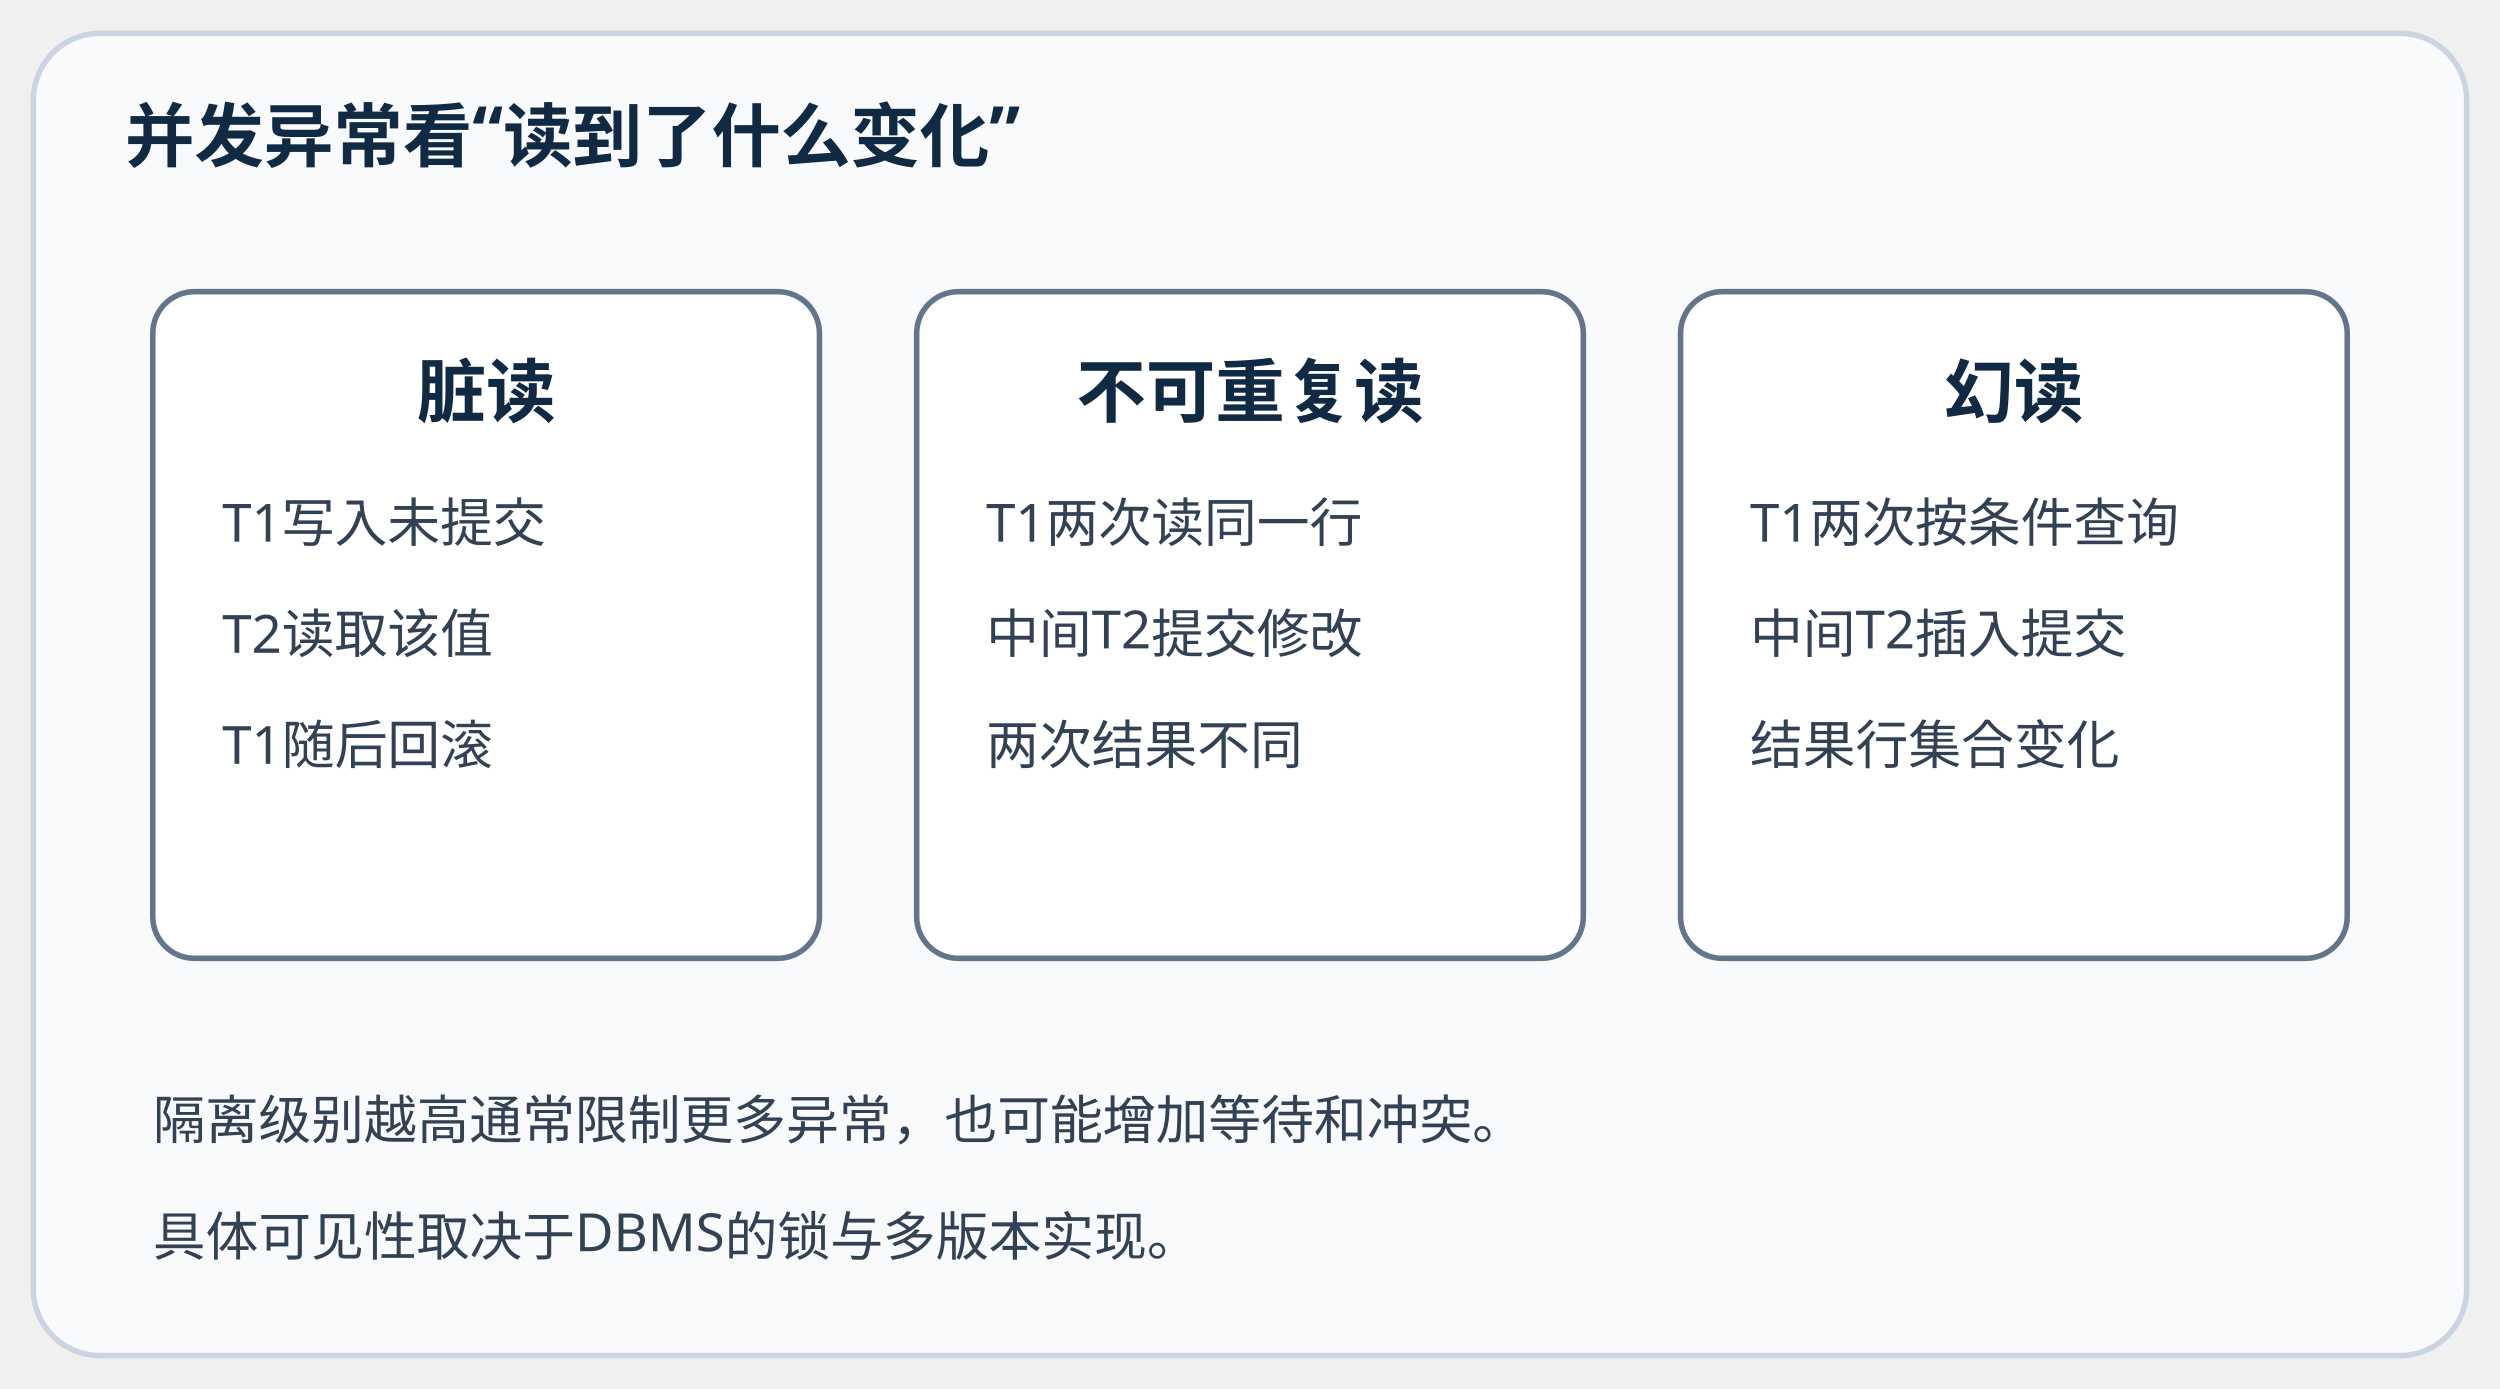
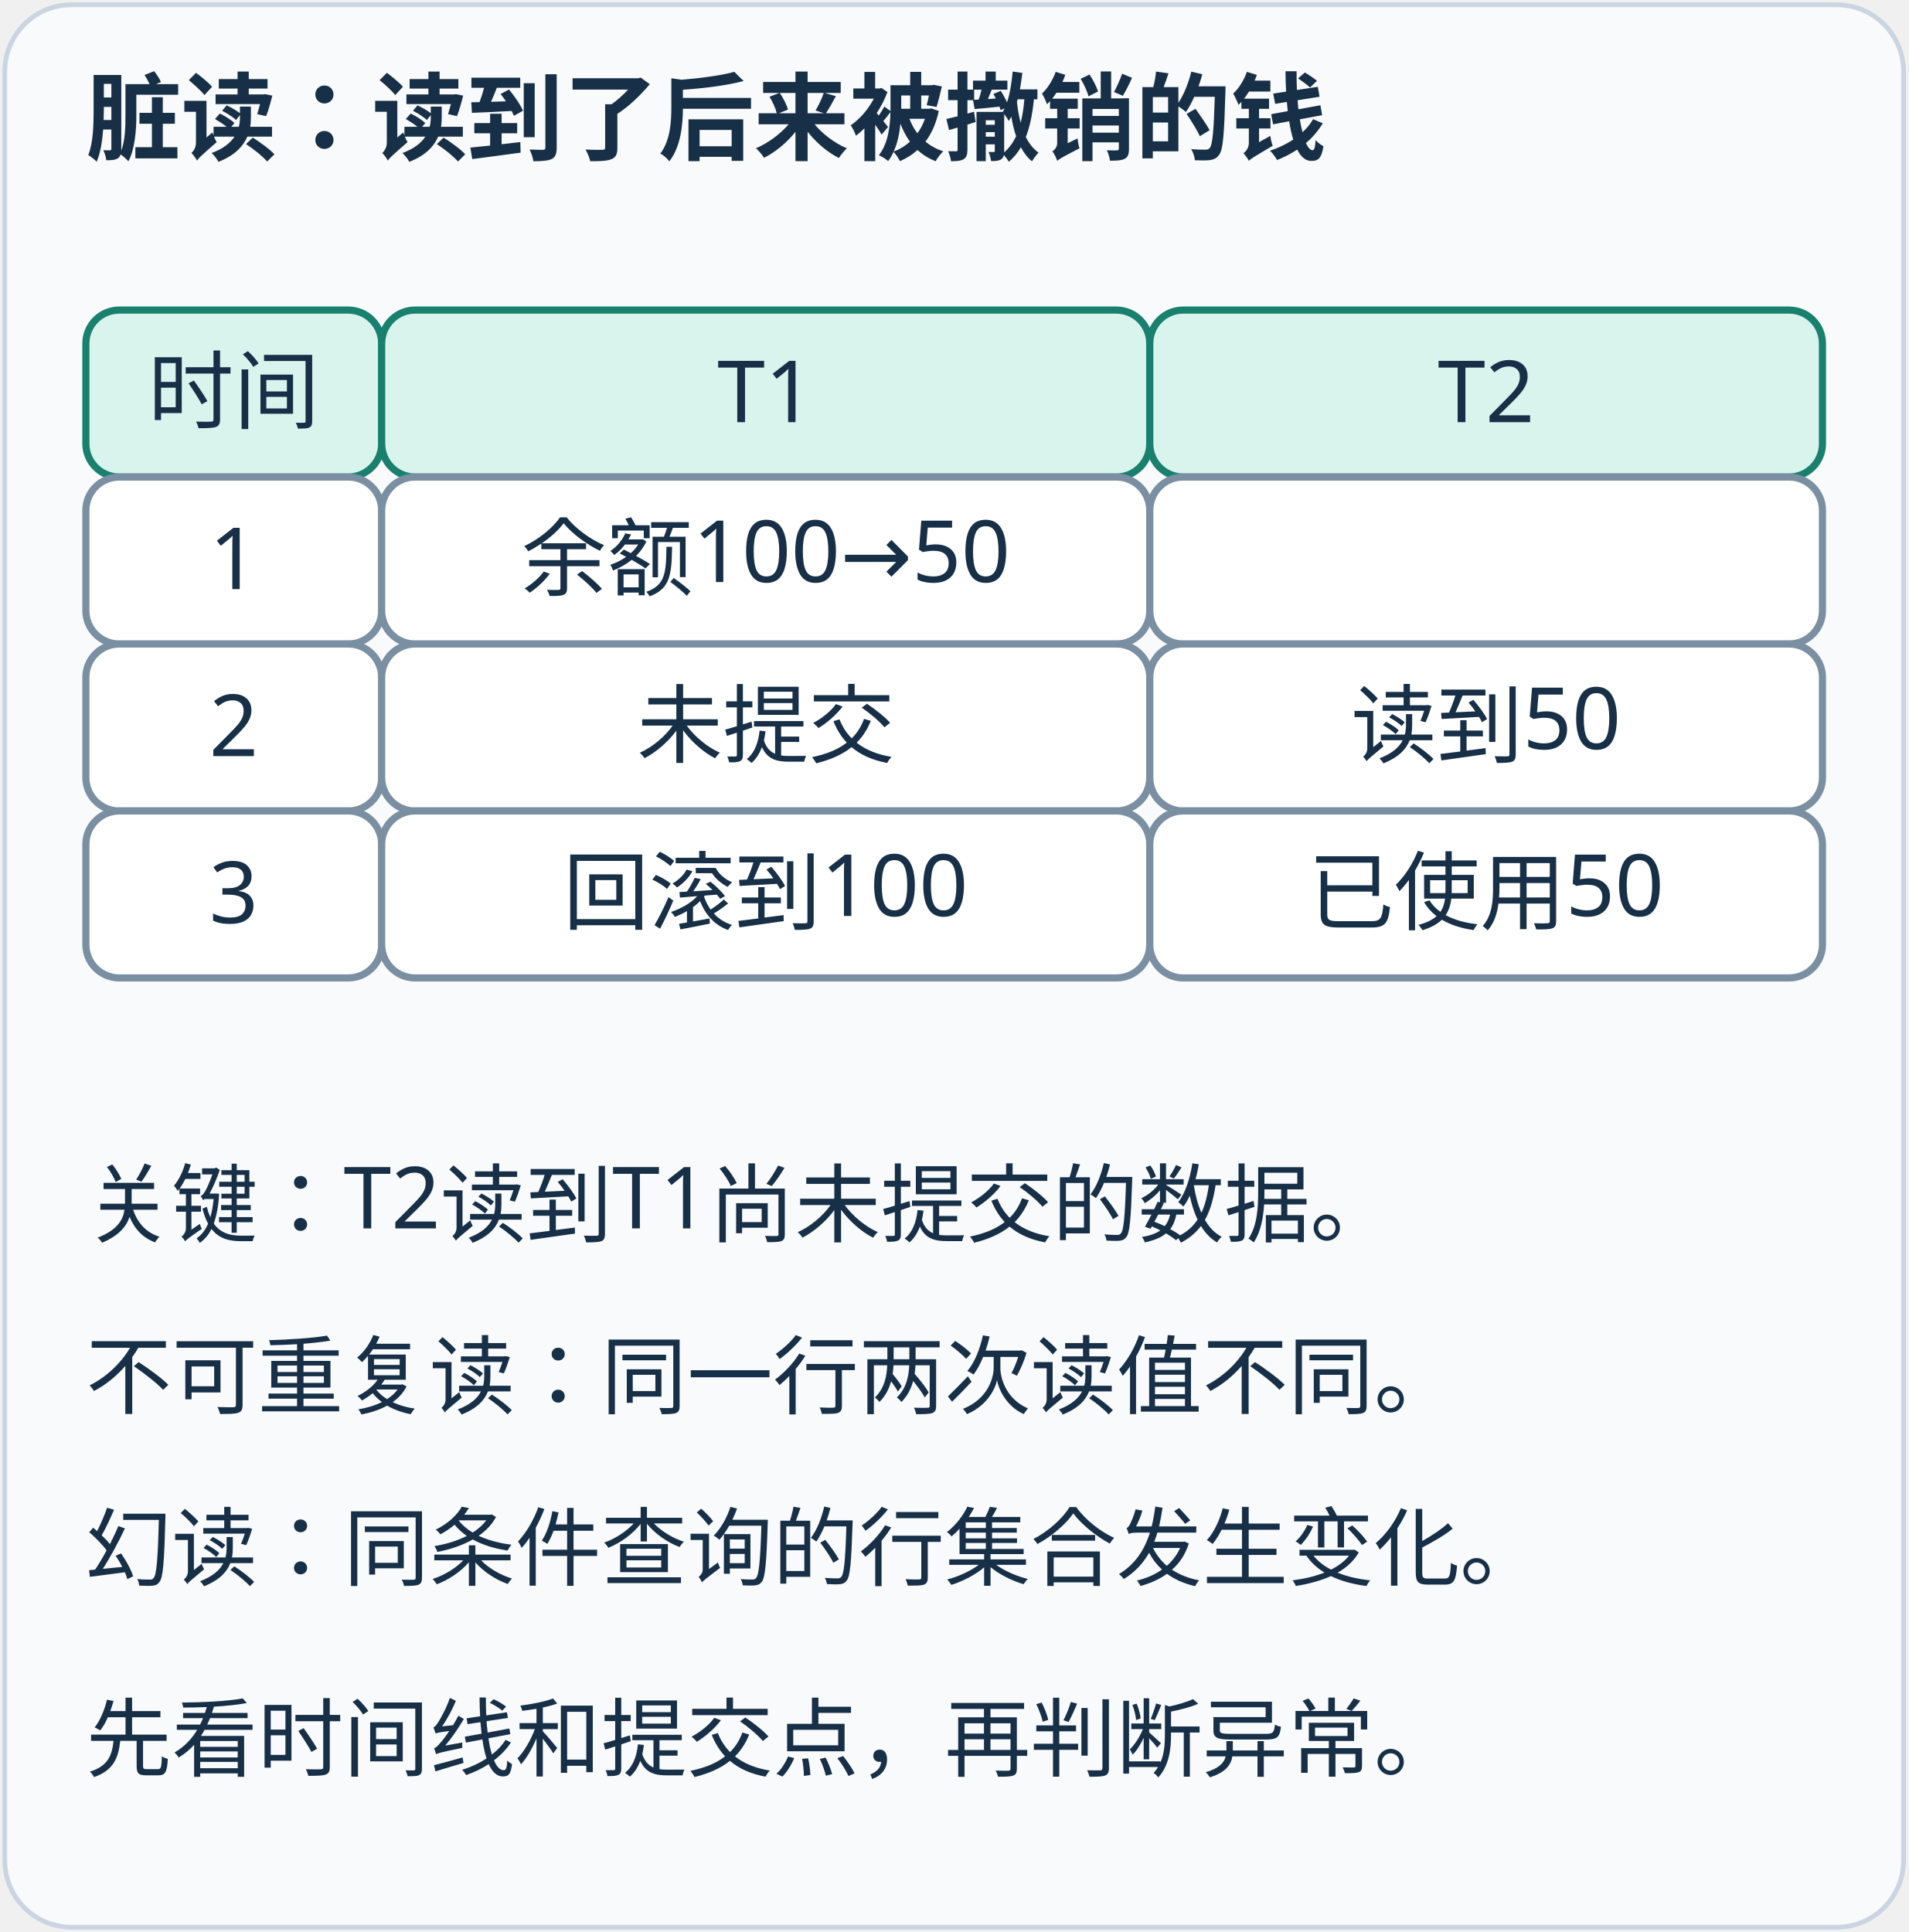
- <svg xmlns="http://www.w3.org/2000/svg" viewBox="0 0 900 500">
+ <svg xmlns="http://www.w3.org/2000/svg" width="400" height="405" viewBox="0 0 400 405" role="img" aria-labelledby="title">
  <defs>
-     <style>.bg{fill:#f8fafc;stroke:#cbd5e1;stroke-width:2}.b{fill:#fff;stroke:#64748b;stroke-width:2}.h{fill:#e7f6f4;stroke:#176f68;stroke-width:3}.l{stroke:#2563eb;stroke-width:4;fill:none}.tt{font:700 25px system-ui;fill:#102a43}.t{font:19px system-ui;fill:#334155}.m{font:18px ui-monospace;fill:#1d4ed8}@media(prefers-color-scheme:dark){.bg{fill:#142234;stroke:#30455b}.b{fill:#17283b;stroke:#647b91}.h{fill:#173f3c;stroke:#46d6c6}.tt{fill:#edf4fb}.t{fill:#b8c5d1}.m{fill:#a9cbff}}</style>
+     <style>text{font:18px "Microsoft YaHei",system-ui,sans-serif;fill:#183047}.title{font-size:20px;font-weight:700}.bold{font-weight:700}.bg{fill:#f8fafc;stroke:#cbd5e1}.box{fill:#fff;stroke:#7b8fa2;stroke-width:1.5}.hi{fill:#d9f3ed;stroke:#19806e;stroke-width:1.5}.blue{fill:#e0edff;stroke:#4c79bf;stroke-width:1.5}.warn{fill:#fff0d3;stroke:#c28a25;stroke-width:1.5}.line{stroke:#37768a;stroke-width:2;fill:none}@media(prefers-color-scheme:dark){text{fill:#e6eef6}.bg{fill:#142234;stroke:#405469}.box{fill:#1a2e43;stroke:#859bad}.hi{fill:#16483f;stroke:#69d7bc}.blue{fill:#193e68;stroke:#92b9fb}.warn{fill:#4b3a1e;stroke:#e4b15a}.line{stroke:#82c5d4}}</style>
+     <marker id="a" viewBox="0 0 10 10" refX="9" refY="5" markerWidth="6" markerHeight="6" orient="auto">
+       <path d="M0 0L10 5L0 10Z" fill="#47879b" />
+     </marker>
  </defs>
-   <rect class="bg" x="12" y="12" width="876" height="476" rx="24" />
-   <text class="tt" x="45" y="58">并发异常看“读到了什么变化”</text>
-   <rect class="b" x="55" y="105" width="240" height="240" rx="15" />
-   <rect class="b" x="330" y="105" width="240" height="240" rx="15" />
-   <rect class="b" x="605" y="105" width="240" height="240" rx="15" />
-   <text class="tt" x="175" y="150" text-anchor="middle">脏读</text>
-   <text class="t" x="80" y="195">T1写入未提交</text>
-   <text class="t" x="80" y="235">T2读取该值</text>
-   <text class="t" x="80" y="275">T1随后回滚</text>
-   <text class="tt" x="450" y="150" text-anchor="middle">不可重复读</text>
-   <text class="t" x="355" y="195">T1两次读同一行</text>
-   <text class="t" x="355" y="235">中间T2提交修改</text>
-   <text class="t" x="355" y="275">两次结果不同</text>
-   <text class="tt" x="725" y="150" text-anchor="middle">幻读</text>
-   <text class="t" x="630" y="195">T1两次按条件查询</text>
-   <text class="t" x="630" y="235">中间T2插入提交</text>
-   <text class="t" x="630" y="275">结果行集合变化</text>
-   <text class="t" x="55" y="410">隔离级别越高通常限制更多异常，也可能增加等待和冲突。</text>
-   <text class="t" x="55" y="452">具体可见性取决于DBMS的锁与多版本实现。</text>
+   <rect class="bg" x="1" y="1" width="398" height="403" rx="14" />
+   <text x="18" y="32" class="title">脏读：读到了后来被撤销的钱</text>
+   <rect class="hi" x="18" y="65" width="62" height="35" rx="7" />
+   <text x="49.0" y="88.5" class="" text-anchor="middle">时间</text>
+   <rect class="hi" x="80" y="65" width="161" height="35" rx="7" />
+   <text x="160.5" y="88.5" class="" text-anchor="middle">T1</text>
+   <rect class="hi" x="241" y="65" width="141" height="35" rx="7" />
+   <text x="311.5" y="88.5" class="" text-anchor="middle">T2</text>
+   <rect class="box" x="18" y="100" width="62" height="35" rx="7" />
+   <text x="49.0" y="123.5" class="" text-anchor="middle">1</text>
+   <rect class="box" x="80" y="100" width="161" height="35" rx="7" />
+   <text x="160.5" y="123.5" class="" text-anchor="middle">余额100→50</text>
+   <rect class="box" x="241" y="100" width="141" height="35" rx="7" />
+   <rect class="box" x="18" y="135" width="62" height="35" rx="7" />
+   <text x="49.0" y="158.5" class="" text-anchor="middle">2</text>
+   <rect class="box" x="80" y="135" width="161" height="35" rx="7" />
+   <text x="160.5" y="158.5" class="" text-anchor="middle">未提交</text>
+   <rect class="box" x="241" y="135" width="141" height="35" rx="7" />
+   <text x="311.5" y="158.5" class="" text-anchor="middle">读到50</text>
+   <rect class="box" x="18" y="170" width="62" height="35" rx="7" />
+   <text x="49.0" y="193.5" class="" text-anchor="middle">3</text>
+   <rect class="box" x="80" y="170" width="161" height="35" rx="7" />
+   <text x="160.5" y="193.5" class="" text-anchor="middle">回滚到100</text>
+   <rect class="box" x="241" y="170" width="141" height="35" rx="7" />
+   <text x="311.5" y="193.5" class="" text-anchor="middle">已使用50</text>
+   <text x="18" y="259" class="">关键：T2读到T1尚未提交的数据。</text>
+   <text x="18" y="295" class="">不可重复读：同一行两次读值不同。</text>
+   <text x="18" y="331" class="">幻读：同条件查询的行集合发生变化。</text>
+   <text x="18" y="371" class="">先看时间线和提交点，再判断异常。</text>
</svg>
